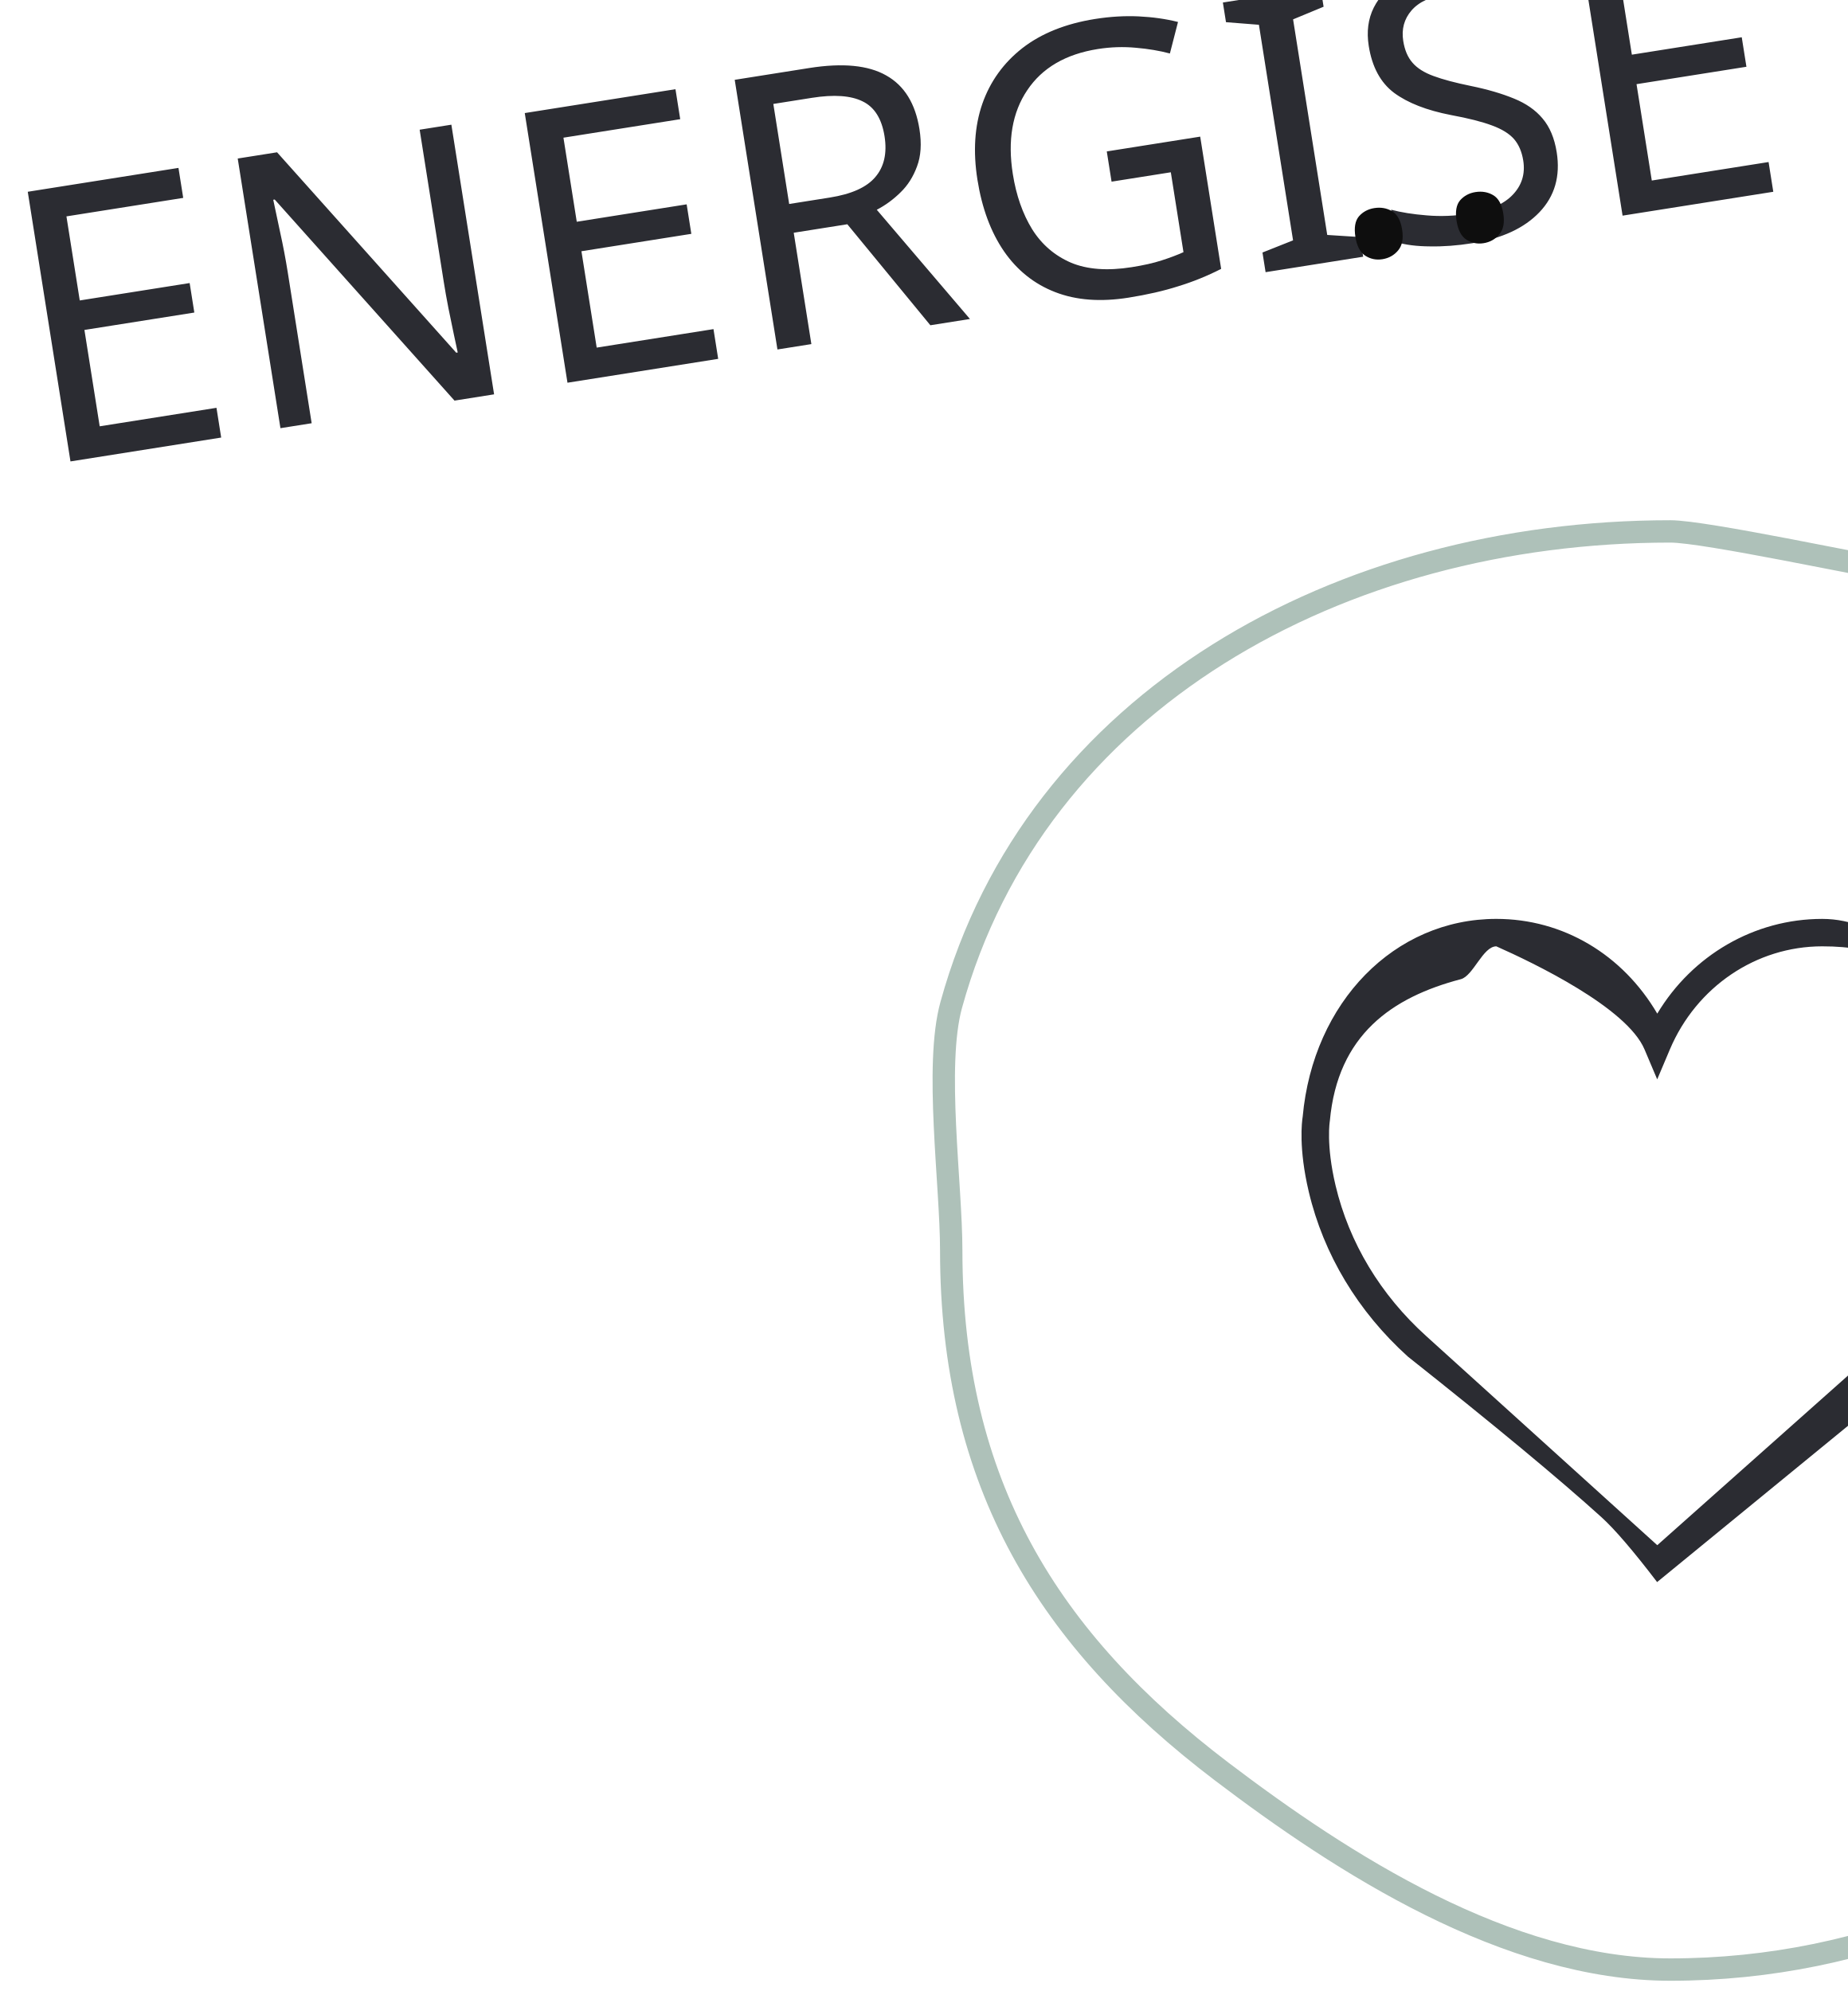
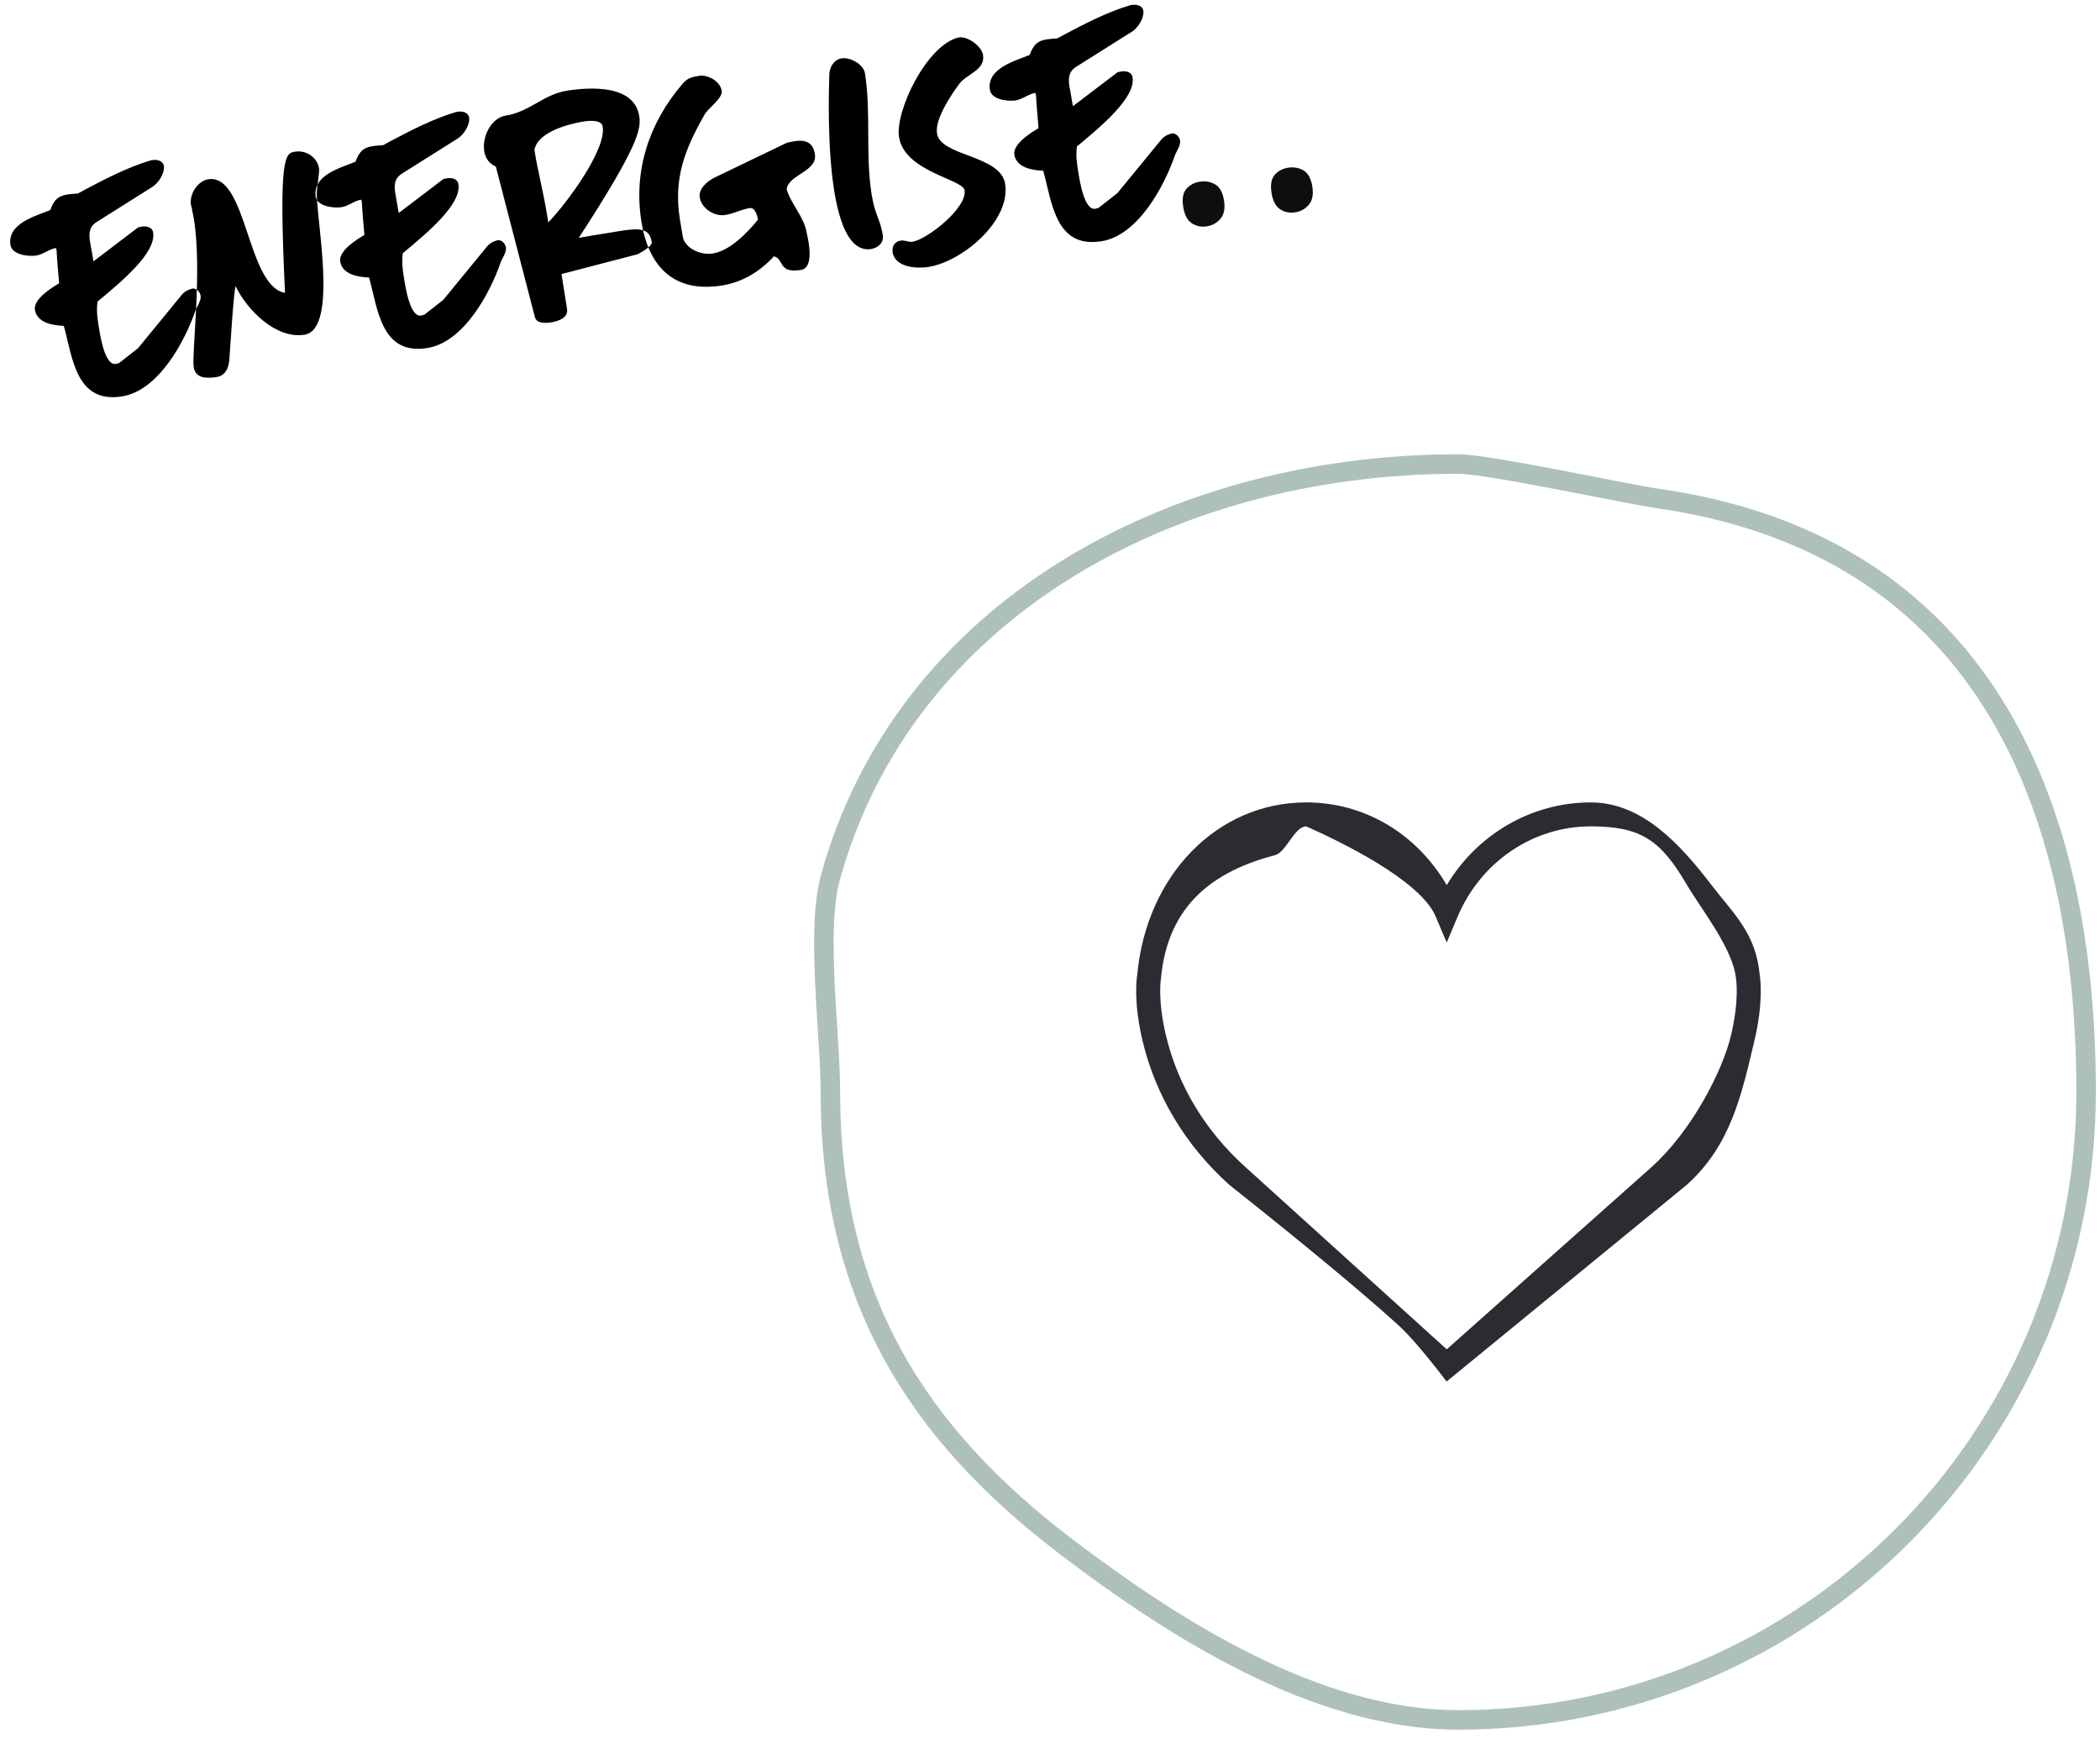
- <svg xmlns="http://www.w3.org/2000/svg" width="116px" height="125px" viewBox="0 0 116 125" version="1.1">
+ <svg xmlns="http://www.w3.org/2000/svg" width="151px" height="125px" viewBox="0 0 151 125" version="1.1">
  <defs />
-   <g id="MR-Mobile" stroke="none" stroke-width="1" fill="none" fill-rule="evenodd" transform="translate(-259, -1074)">
-     <g id="benefits" transform="translate(-33, 1026)">
-       <g id="Energise" transform="translate(290, 39)">
-         <text id="ENERGISE.." transform="translate(46.32435, 22.03176) rotate(-9) translate(-46.32435, -22.03176) " font-family="DKMoreOrLess-Regular, DK More Or Less" font-size="24" font-weight="normal">
-           <tspan x="2.092" y="31.532" fill="#2B2C32">ENERGISE</tspan>
-           <tspan x="84.556" y="31.532" fill="#0E0E0E">..</tspan>
+   <g id="Page-1" stroke="none" stroke-width="1" fill="none" fill-rule="evenodd">
+     <g id="energise" transform="translate(-2, -9)">
+       <g id="ENERGISE.." transform="translate(46.49287, 21.97291) rotate(-9) translate(-46.49287, -21.97291) translate(1.99287, 6.972913)">
+         <path d="M3.452,19.084 C2.708,18.94 1.58,18.58 1.58,17.62 C1.58,16.804 3.164,16.18 3.596,16.012 C3.62,15.652 3.74,13.972 3.788,13.636 C3.788,13.588 3.764,13.492 3.764,13.468 C3.26,13.468 2.804,13.78 2.276,13.78 C1.748,13.78 0.572,13.468 0.572,12.748 C0.572,11.164 2.708,10.972 3.788,10.708 C4.196,9.988 4.532,9.796 5.18,9.796 C5.396,9.796 5.636,9.82 5.948,9.844 L6.476,9.652 C8.108,9.1 9.74,8.548 11.492,8.308 L11.612,8.308 C11.924,8.308 12.356,8.452 12.356,8.86 C12.332,9.388 11.804,9.988 11.324,10.204 L6.956,12.076 C6.332,12.34 6.26,12.868 6.26,13.396 C6.26,13.804 6.284,14.284 6.284,14.836 L9.812,12.94 C9.836,12.916 10.028,12.916 10.124,12.916 C10.412,12.916 10.844,13.036 10.844,13.468 C10.844,14.932 8.06,16.588 6.116,17.74 C5.924,18.412 5.924,18.868 5.924,19.564 C5.924,20.26 5.924,22.372 6.716,22.372 C6.764,22.372 6.932,22.348 6.956,22.348 L8.468,21.508 L12.164,18.22 C12.404,18.004 12.692,17.908 13.004,17.884 C13.292,17.884 13.508,18.22 13.508,18.484 C13.508,18.82 13.124,19.228 13.004,19.42 C11.876,21.556 9.452,24.748 6.788,24.748 C3.452,24.748 3.716,21.484 3.452,19.084 Z M12.212,23.476 C12.212,22.492 13.892,16.804 13.892,12.988 C13.892,12.772 13.868,12.556 13.868,12.34 L13.868,12.148 C13.844,12.076 13.844,12.004 13.844,11.908 C13.844,11.14 14.588,10.3 15.356,10.3 C18.188,10.3 16.892,18.34 19.532,19.228 C20.612,9.364 21.116,9.316 21.836,9.316 C22.604,9.316 23.348,9.916 23.348,10.804 C23.348,11.02 22.964,12.196 22.94,12.34 C22.556,14.116 22.964,22.42 20.444,22.42 C18.356,22.42 16.628,19.996 16.1,18.196 C16.052,18.292 15.884,18.652 14.852,23.236 C14.708,23.908 14.396,24.436 13.724,24.436 L13.628,24.436 C13.004,24.412 12.212,24.316 12.212,23.476 Z M25.676,19.084 C24.932,18.94 23.804,18.58 23.804,17.62 C23.804,16.804 25.388,16.18 25.82,16.012 C25.844,15.652 25.964,13.972 26.012,13.636 C26.012,13.588 25.988,13.492 25.988,13.468 C25.484,13.468 25.028,13.78 24.5,13.78 C23.972,13.78 22.796,13.468 22.796,12.748 C22.796,11.164 24.932,10.972 26.012,10.708 C26.42,9.988 26.756,9.796 27.404,9.796 C27.62,9.796 27.86,9.82 28.172,9.844 L28.7,9.652 C30.332,9.1 31.964,8.548 33.716,8.308 L33.836,8.308 C34.148,8.308 34.58,8.452 34.58,8.86 C34.556,9.388 34.028,9.988 33.548,10.204 L29.18,12.076 C28.556,12.34 28.484,12.868 28.484,13.396 C28.484,13.804 28.508,14.284 28.508,14.836 L32.036,12.94 C32.06,12.916 32.252,12.916 32.348,12.916 C32.636,12.916 33.068,13.036 33.068,13.468 C33.068,14.932 30.284,16.588 28.34,17.74 C28.148,18.412 28.148,18.868 28.148,19.564 C28.148,20.26 28.148,22.372 28.94,22.372 C28.988,22.372 29.156,22.348 29.18,22.348 L30.692,21.508 L34.388,18.22 C34.628,18.004 34.916,17.908 35.228,17.884 C35.516,17.884 35.732,18.22 35.732,18.484 C35.732,18.82 35.348,19.228 35.228,19.42 C34.1,21.556 31.676,24.748 29.012,24.748 C25.676,24.748 25.94,21.484 25.676,19.084 Z M35.924,12.628 C35.468,12.34 35.276,11.908 35.276,11.404 C35.276,10.348 36.14,9.124 37.196,9.124 C38.972,9.124 40.1,8.044 41.828,8.044 C43.508,8.044 46.676,8.356 46.676,10.66 C46.676,11.572 46.34,12.724 41.012,18.628 C41.276,18.628 42.044,18.604 44.012,18.604 C45.38,18.604 46.148,18.7 46.148,19.732 C46.148,19.828 46.124,20.068 45.02,20.452 L39.38,21.004 L39.38,23.548 C39.38,24.148 38.708,24.316 38.132,24.316 C37.628,24.316 37.052,24.244 37.004,23.74 L35.924,12.628 Z M38.852,11.884 C38.852,13.468 39.02,15.028 39.02,16.684 L39.02,17.188 C40.436,16.132 43.964,12.724 43.964,10.996 C43.964,10.42 42.86,10.42 42.668,10.42 C41.612,10.42 39.284,10.636 38.852,11.884 Z M45.644,18.172 C45.644,14.476 47.276,11.284 50.084,8.884 C50.516,8.5 50.828,8.476 51.38,8.476 C52.004,8.476 52.82,9.076 52.82,9.796 C52.82,10.324 51.644,10.9 51.356,11.26 C49.508,13.564 48.404,15.484 48.404,18.436 C48.404,18.676 48.404,19.684 48.428,19.9 C48.62,20.716 49.58,21.244 50.348,21.244 C51.62,21.244 53.036,20.164 53.948,19.348 C53.948,19.324 53.948,18.436 53.492,18.436 C52.868,18.436 52.292,18.652 51.668,18.652 C50.9,18.652 50.06,17.932 50.06,17.116 C50.06,16.468 50.804,16.036 51.356,15.868 L56.876,14.212 C56.9,14.212 57.26,14.188 57.38,14.188 C58.196,14.188 58.724,14.452 58.724,15.34 C58.724,16.612 56.588,16.492 56.324,17.524 C56.468,18.628 57.26,19.684 57.26,20.86 C57.26,20.956 57.284,21.196 57.284,21.532 C57.284,22.3 57.164,23.404 56.444,23.404 C54.74,23.404 55.388,22.468 54.668,22.132 C53.492,23.068 52.124,23.62 50.636,23.62 C47.132,23.62 45.644,21.436 45.644,18.172 Z M61.652,22.708 C60.14,22.708 59.684,20.62 59.684,18.124 C59.684,14.908 60.428,10.996 60.644,9.844 C60.74,9.316 61.148,8.836 61.7,8.836 C62.324,8.836 63.188,9.508 63.188,10.156 C63.188,13.084 62.3,15.868 62.3,18.844 C62.3,20.308 62.636,20.692 62.636,21.868 C62.636,22.42 62.132,22.708 61.652,22.708 Z M63.14,23.164 C63.164,22.732 63.404,22.444 63.836,22.444 C64.172,22.444 64.388,22.66 64.652,22.66 C65.756,22.66 68.948,20.86 68.948,19.588 C68.948,18.772 64.892,17.596 64.892,15.076 C64.892,13.18 67.916,8.812 70.268,8.668 C70.964,8.692 71.78,9.58 71.78,10.18 C71.78,11.308 70.412,11.332 69.764,11.98 C69.044,12.676 67.628,14.212 67.628,15.244 C67.628,16.924 71.9,17.476 71.9,19.588 C71.9,22.276 67.988,24.628 65.516,24.628 C64.724,24.628 63.14,24.316 63.14,23.164 Z M74.756,19.084 C74.012,18.94 72.884,18.58 72.884,17.62 C72.884,16.804 74.468,16.18 74.9,16.012 C74.924,15.652 75.044,13.972 75.092,13.636 C75.092,13.588 75.068,13.492 75.068,13.468 C74.564,13.468 74.108,13.78 73.58,13.78 C73.052,13.78 71.876,13.468 71.876,12.748 C71.876,11.164 74.012,10.972 75.092,10.708 C75.5,9.988 75.836,9.796 76.484,9.796 C76.7,9.796 76.94,9.82 77.252,9.844 L77.78,9.652 C79.412,9.1 81.044,8.548 82.796,8.308 L82.916,8.308 C83.228,8.308 83.66,8.452 83.66,8.86 C83.636,9.388 83.108,9.988 82.628,10.204 L78.26,12.076 C77.636,12.34 77.564,12.868 77.564,13.396 C77.564,13.804 77.588,14.284 77.588,14.836 L81.116,12.94 C81.14,12.916 81.332,12.916 81.428,12.916 C81.716,12.916 82.148,13.036 82.148,13.468 C82.148,14.932 79.364,16.588 77.42,17.74 C77.228,18.412 77.228,18.868 77.228,19.564 C77.228,20.26 77.228,22.372 78.02,22.372 C78.068,22.372 78.236,22.348 78.26,22.348 L79.772,21.508 L83.468,18.22 C83.708,18.004 83.996,17.908 84.308,17.884 C84.596,17.884 84.812,18.22 84.812,18.484 C84.812,18.82 84.428,19.228 84.308,19.42 C83.18,21.556 80.756,24.748 78.092,24.748 C74.756,24.748 75.02,21.484 74.756,19.084 Z" id="ENERGISE" fill="#000000" />
+         <text id=".." fill="#0E0E0E" font-family="DKMoreOrLess-Regular, DK More Or Less" font-size="24" font-weight="normal">
+           <tspan x="82.556" y="24.532">..</tspan>
        </text>
-         <path d="M106.854,132.655 C131.788,132.655 152,112.442 152,87.509 C152,64.747 143.087,47.945 121.183,44.838 C119.093,44.541 109.026,42.363 106.854,42.363 C86.084,42.363 66.971,52.995 61.709,72.093 C60.654,75.92 61.709,83.346 61.709,87.509 C61.709,102.193 67.839,111.984 78.695,120.229 C86.273,125.984 96.605,132.655 106.854,132.655 Z" id="Oval-3" stroke="#AEC1B9" stroke-width="1.404" />
-         <g id="heart" transform="translate(83.69591, 66.69006)" fill="#2B2C32" fill-rule="nonzero">
-           <path d="M44.838,12.416 C44.564,9.412 42.97,8.027 41.375,5.948 C39.149,3.047 36.407,0.001 32.683,0.001 C28.425,0.001 24.526,2.286 22.332,5.948 C20.158,2.238 16.419,0 12.229,0 C5.838,0 0.73,5.22 0.075,12.415 C0.023,12.733 -0.189,14.405 0.457,17.133 C1.388,21.067 3.539,24.646 6.675,27.479 C12.127,31.803 16.177,35.163 18.825,37.56 C19.654,38.31 20.82,39.669 22.322,41.637 L39.612,27.479 C42.748,24.645 43.524,21.068 44.455,17.133 C45.101,14.406 44.889,12.734 44.838,12.416 Z M42.774,16.739 C42.162,19.32 39.954,23.605 37.082,26.199 L22.332,39.321 C15.428,33.071 10.596,28.697 7.836,26.199 C4.959,23.604 2.989,20.331 2.138,16.738 C1.527,14.156 1.778,12.698 1.779,12.689 C2.267,7.266 5.697,4.918 10.001,3.786 C10.782,3.581 11.386,1.723 12.229,1.723 C14.571,2.764 20.418,5.566 21.532,8.195 L22.328,10.075 L23.123,8.195 C24.788,4.264 28.54,1.723 32.684,1.723 C36.323,1.723 37.732,2.728 39.612,5.948 C40.565,7.582 42.939,10.535 43.132,12.685 C43.134,12.698 43.385,14.157 42.774,16.739 Z" id="Shape" />
-         </g>
+       </g>
+       <path d="M106.854,132.655 C131.788,132.655 152,112.442 152,87.509 C152,64.747 143.087,47.945 121.183,44.838 C119.093,44.541 109.026,42.363 106.854,42.363 C86.084,42.363 66.971,52.995 61.709,72.093 C60.654,75.92 61.709,83.346 61.709,87.509 C61.709,102.193 67.839,111.984 78.695,120.229 C86.273,125.984 96.605,132.655 106.854,132.655 Z" id="Oval-3" stroke="#AEC1B9" stroke-width="1.404" />
+       <g id="heart" transform="translate(83.69591, 66.69006)" fill="#2B2C32" fill-rule="nonzero">
+         <path d="M44.838,12.416 C44.564,9.412 42.97,8.027 41.375,5.948 C39.149,3.047 36.407,0.001 32.683,0.001 C28.425,0.001 24.526,2.286 22.332,5.948 C20.158,2.238 16.419,0 12.229,0 C5.838,0 0.73,5.22 0.075,12.415 C0.023,12.733 -0.189,14.405 0.457,17.133 C1.388,21.067 3.539,24.646 6.675,27.479 C12.127,31.803 16.177,35.163 18.825,37.56 C19.654,38.31 20.82,39.669 22.322,41.637 L39.612,27.479 C42.748,24.645 43.524,21.068 44.455,17.133 C45.101,14.406 44.889,12.734 44.838,12.416 Z M42.774,16.739 C42.162,19.32 39.954,23.605 37.082,26.199 L22.332,39.321 C15.428,33.071 10.596,28.697 7.836,26.199 C4.959,23.604 2.989,20.331 2.138,16.738 C1.527,14.156 1.778,12.698 1.779,12.689 C2.267,7.266 5.697,4.918 10.001,3.786 C10.782,3.581 11.386,1.723 12.229,1.723 C14.571,2.764 20.418,5.566 21.532,8.195 L22.328,10.075 L23.123,8.195 C24.788,4.264 28.54,1.723 32.684,1.723 C36.323,1.723 37.732,2.728 39.612,5.948 C40.565,7.582 42.939,10.535 43.132,12.685 C43.134,12.698 43.385,14.157 42.774,16.739 Z" id="Shape" />
      </g>
    </g>
  </g>
</svg>
